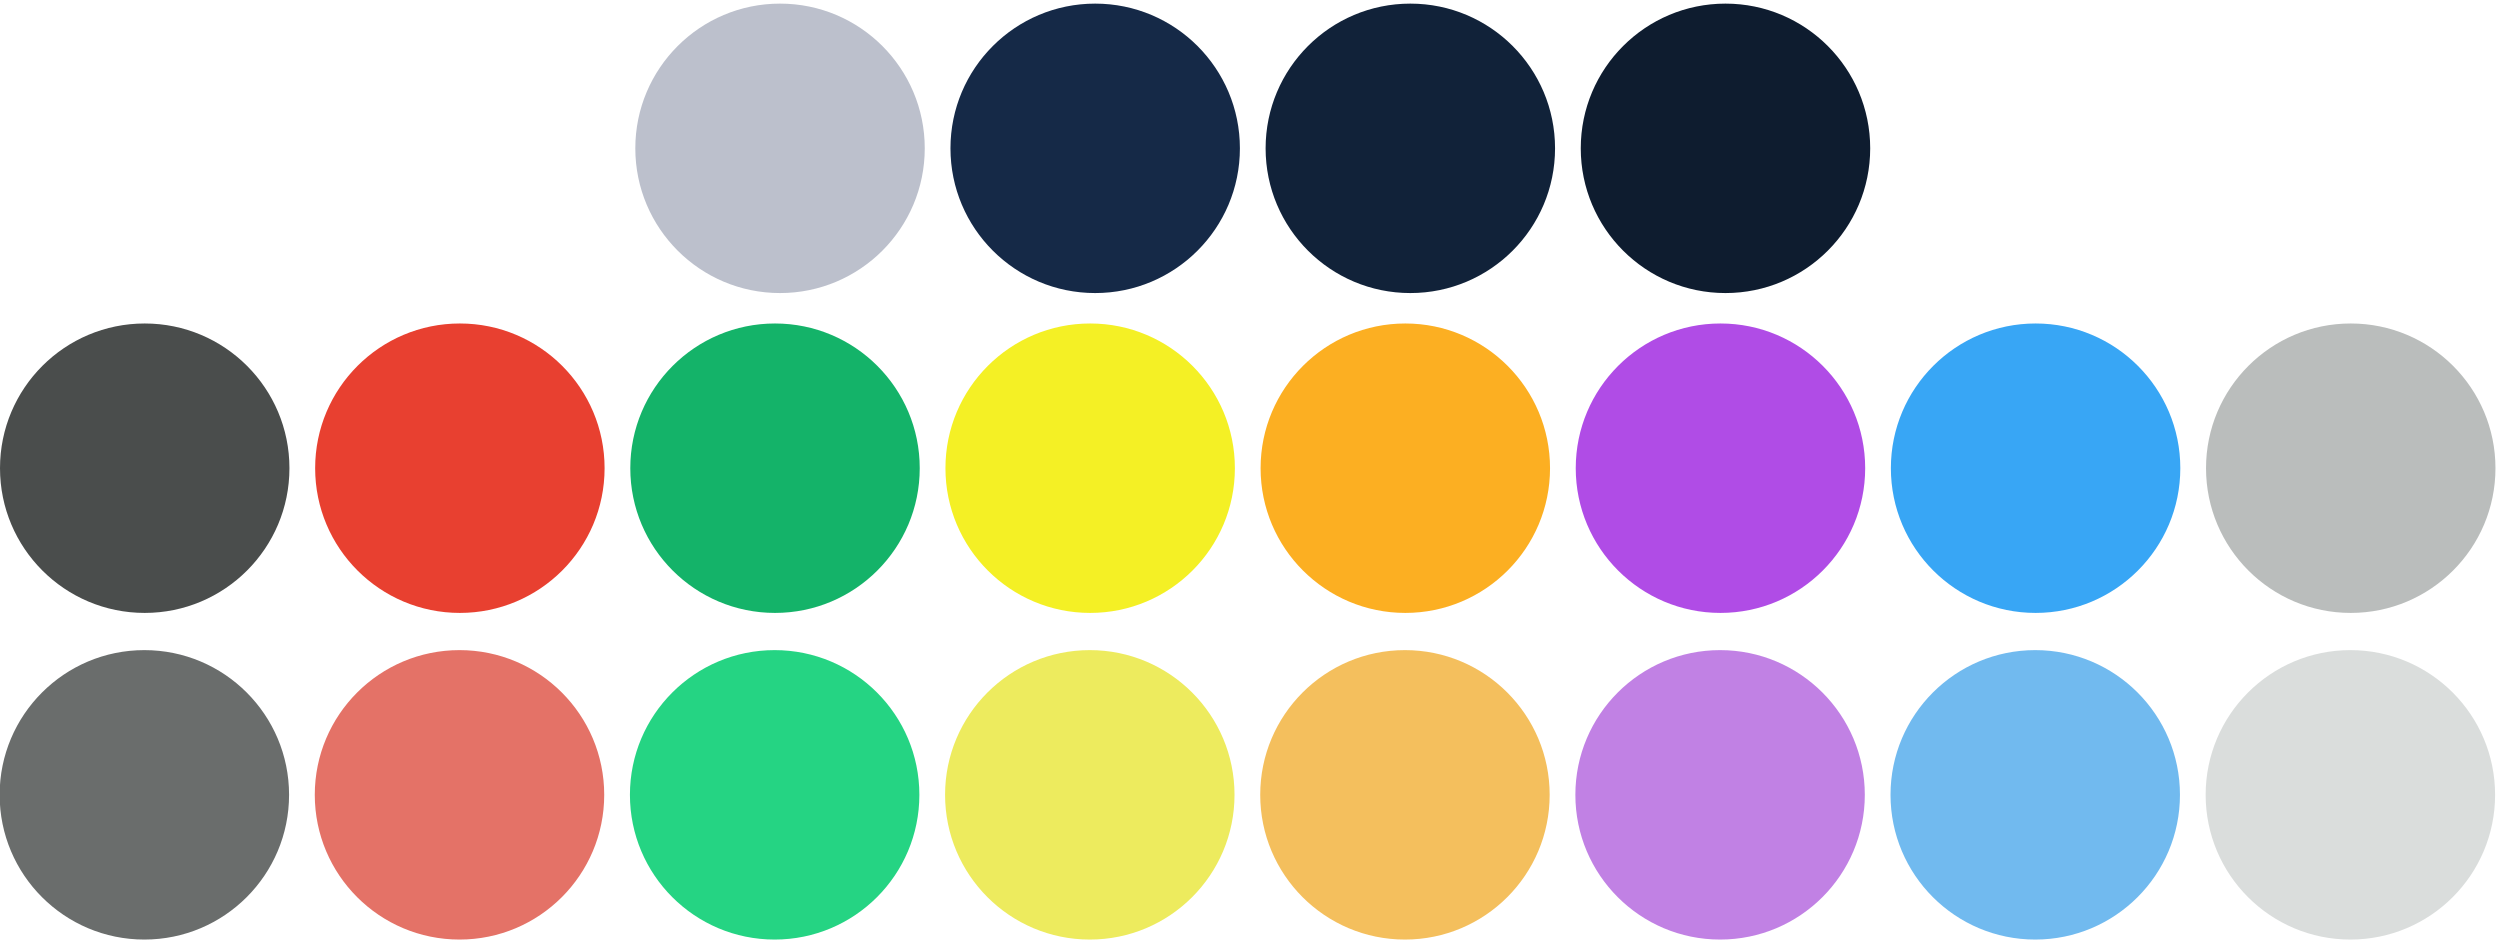
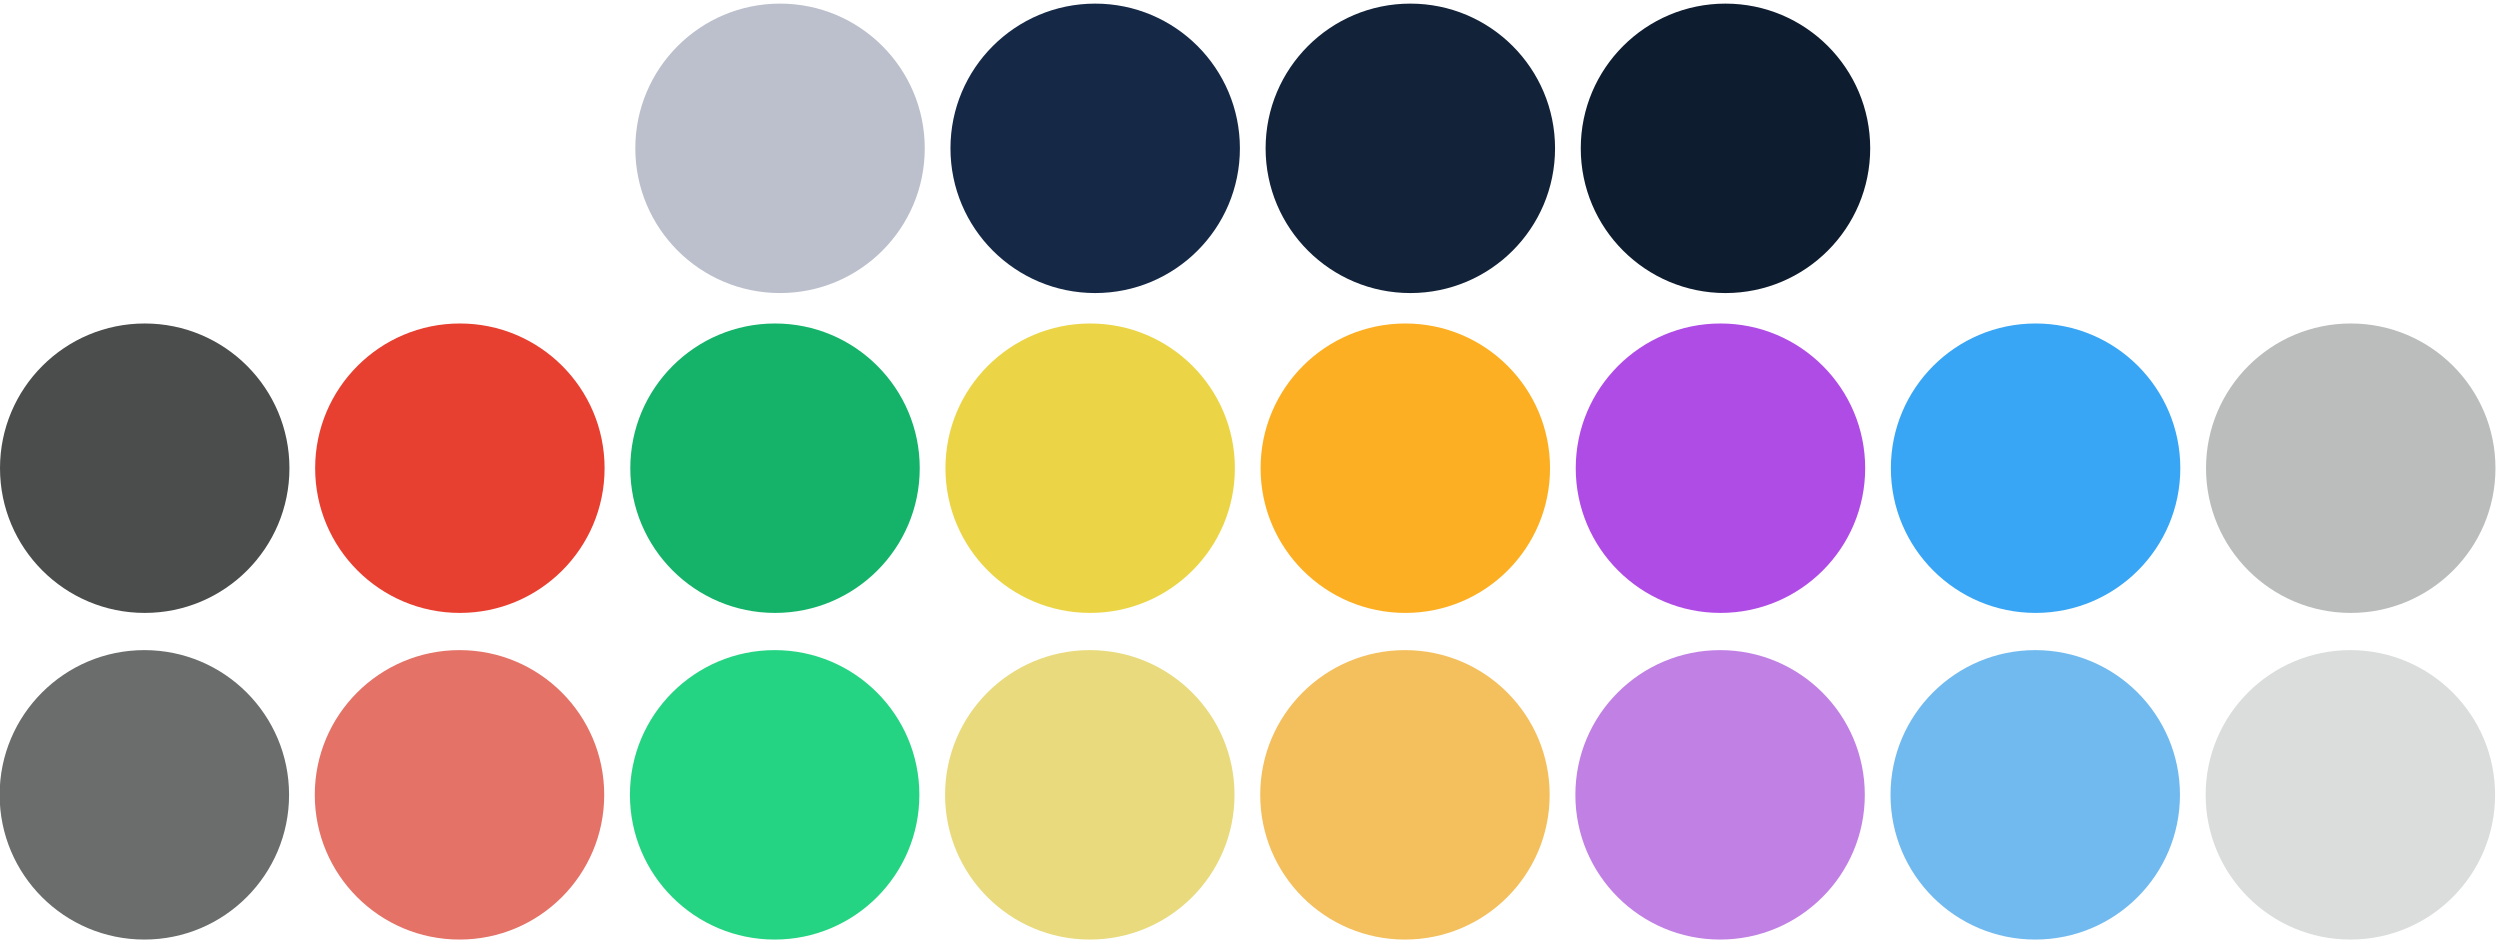
<svg xmlns="http://www.w3.org/2000/svg" width="182.819mm" height="69.249mm" viewBox="0 0 182.819 69.249" version="1.1" id="svg5">
  <defs id="defs2" />
  <g id="layer1" transform="translate(-46.35689,-73.63046)">
    <circle style="fill:#4a4d4c;fill-opacity:1;stroke-width:0.193" id="path111-35" cx="56.94" cy="107.869" r="10.583" />
    <circle style="fill:#e84030;fill-opacity:1;stroke-width:0.193" id="path111-62" cx="79.986" cy="107.869" r="10.583" />
    <circle style="fill:#14b369;fill-opacity:1;stroke-width:0.193" id="path111-9" cx="103.032" cy="107.869" r="10.583" />
-     <circle style="fill:#f4f025;fill-opacity:1;stroke-width:0.193" id="path111-1" cx="126.078" cy="107.869" r="10.583" />
+     <circle style="fill:#EBD547;fill-opacity:1;stroke-width:0.193" id="path111-1" cx="126.078" cy="107.869" r="10.583" />
    <circle style="fill:#fcaf22;fill-opacity:1;stroke-width:0.193" id="path111-2" cx="149.124" cy="107.869" r="10.583" />
    <circle style="fill:#B04CE6;fill-opacity:1;stroke-width:0.193" id="path111-70" cx="172.17" cy="107.869" r="10.583" />
    <circle style="fill:#38A6F5;fill-opacity:1;stroke-width:0.193" id="path111-93" cx="195.215" cy="107.869" r="10.583" />
    <circle style="fill:#babdbc;fill-opacity:1;stroke-width:0.193" id="path111-93-6" cx="218.261" cy="107.869" r="10.583" />
    <circle style="fill:#6a6d6c;fill-opacity:1;stroke-width:0.193" id="path111-35-9" cx="56.913" cy="131.755" r="10.583" />
    <circle style="fill:#e47267;fill-opacity:1;stroke-width:0.193" id="path111-62-22" cx="79.959" cy="131.755" r="10.583" />
    <circle style="fill:#25d483;fill-opacity:1;stroke-width:0.193" id="path111-9-8" cx="103.005" cy="131.755" r="10.583" />
-     <circle style="fill:#edeb5e;fill-opacity:1;stroke-width:0.193" id="path111-1-9" cx="126.051" cy="131.755" r="10.583" />
+     <circle style="fill:#E8DA7D;fill-opacity:1;stroke-width:0.193" id="path111-1-9" cx="126.051" cy="131.755" r="10.583" />
    <circle style="fill:#f4bf5d;fill-opacity:1;stroke-width:0.193" id="path111-2-7" cx="149.097" cy="131.755" r="10.583" />
    <circle style="fill:#C181E4;fill-opacity:1;stroke-width:0.193" id="path111-70-3" cx="172.143" cy="131.755" r="10.583" />
    <circle style="fill:#71BAEF;fill-opacity:1;stroke-width:0.193" id="path111-93-61" cx="195.189" cy="131.755" r="10.583" />
    <circle style="fill:#dadddc;fill-opacity:1;stroke-width:0.193" id="path111-93-6-2" cx="218.234" cy="131.755" r="10.583" />
    <circle style="fill:#bcc0cc;fill-opacity:1;stroke-width:0.193" id="path111-9-9-2" cx="103.399" cy="84.478" r="10.583" />
    <circle style="fill:#152947;fill-opacity:1;stroke-width:0.193" id="path111-1-1-0" cx="126.445" cy="84.478" r="10.583" />
    <circle style="fill:#112239;fill-opacity:1;stroke-width:0.193" id="path111-2-2-2" cx="149.491" cy="84.478" r="10.583" />
    <circle style="fill:#0e1c2f;fill-opacity:1;stroke-width:0.193" id="path111-70-7-3" cx="172.537" cy="84.478" r="10.583" />
  </g>
</svg>
